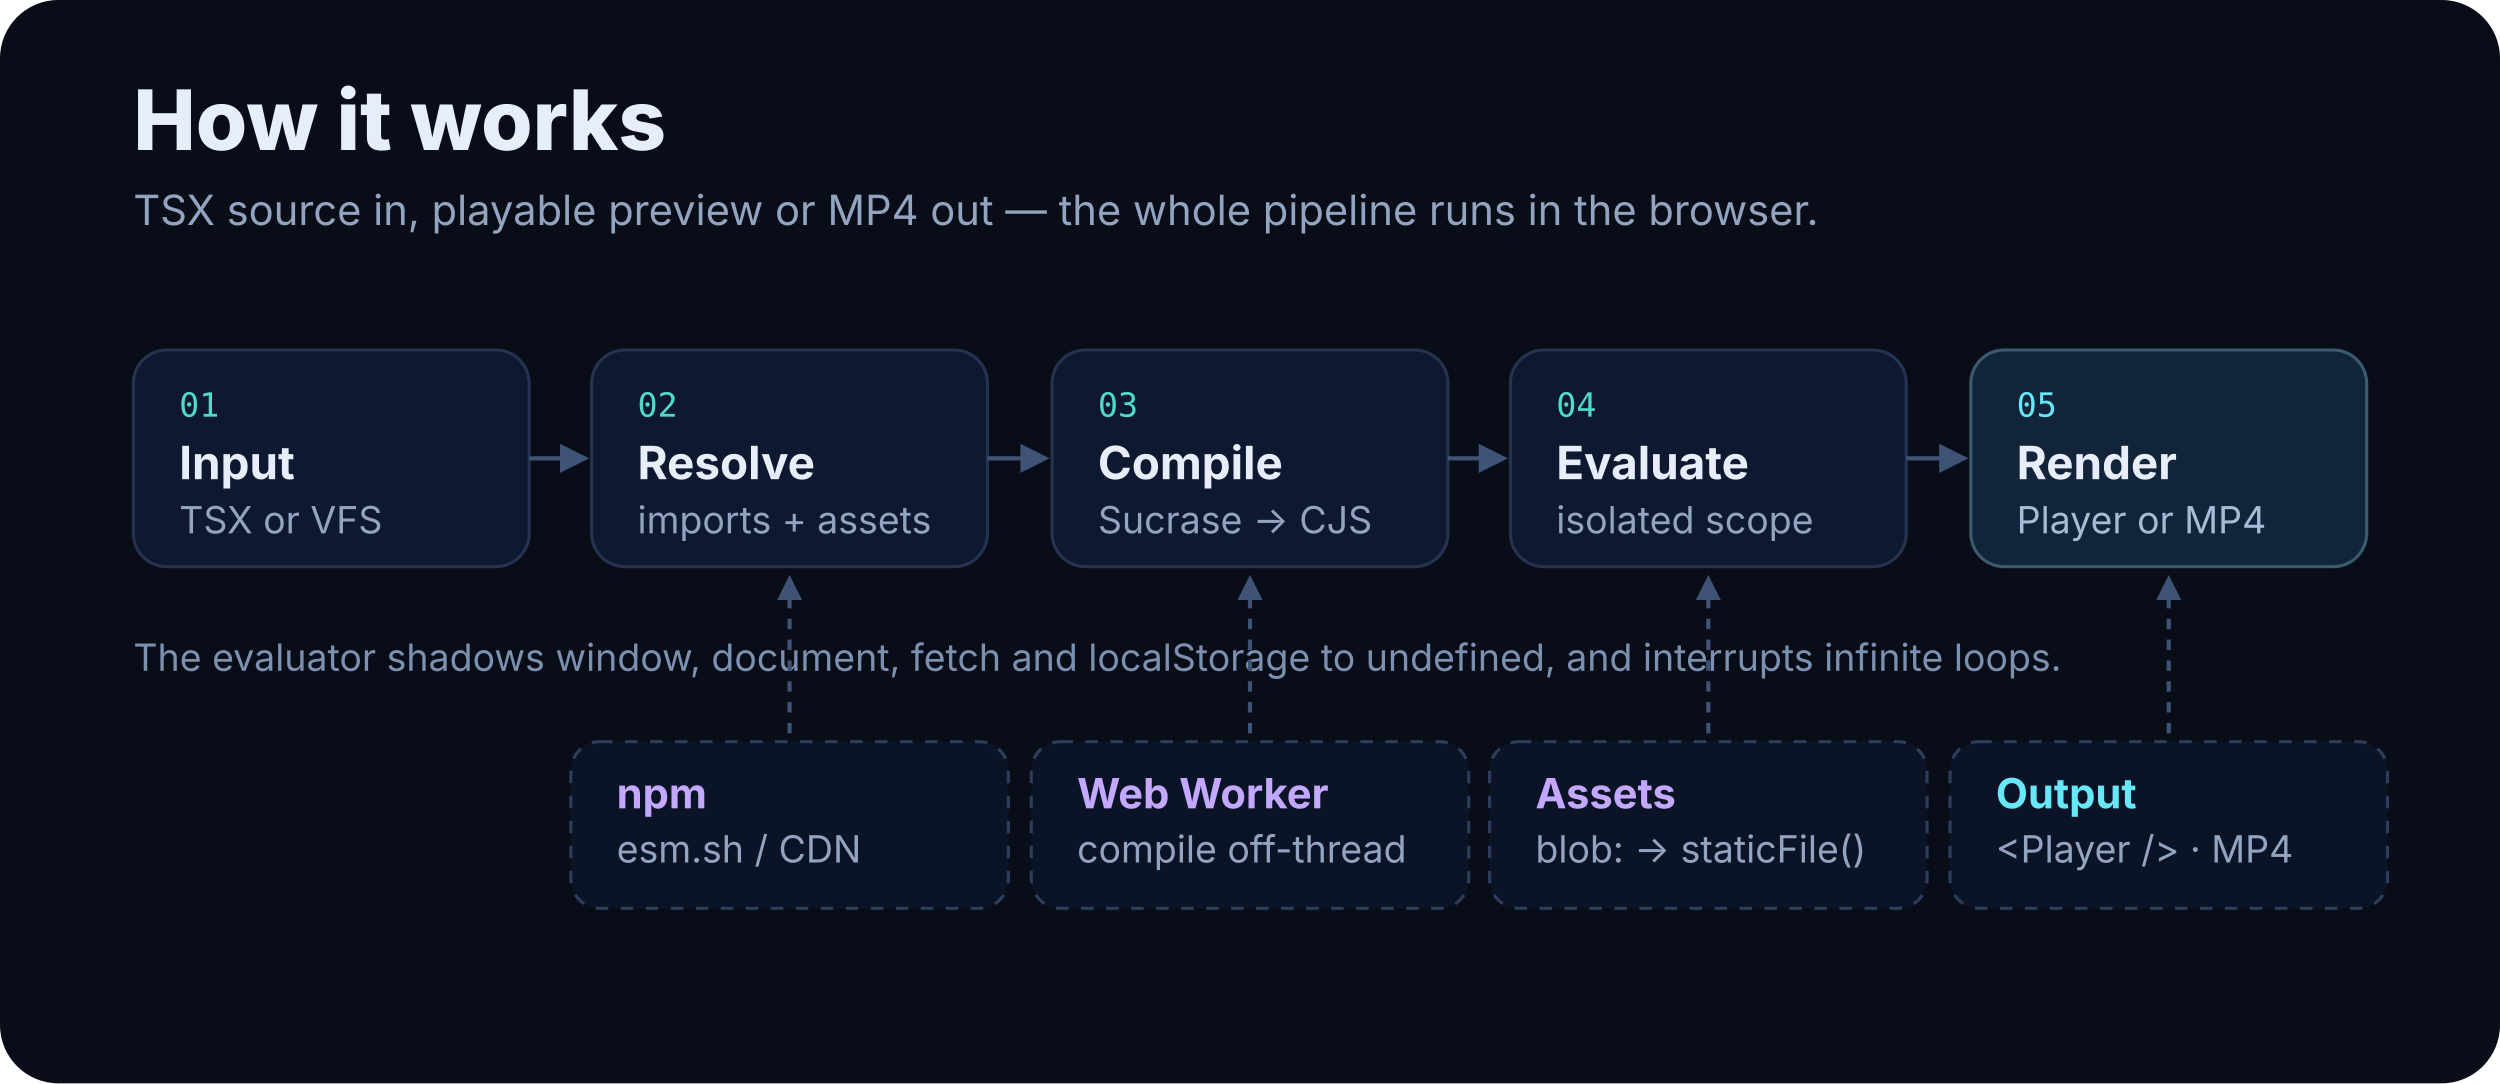
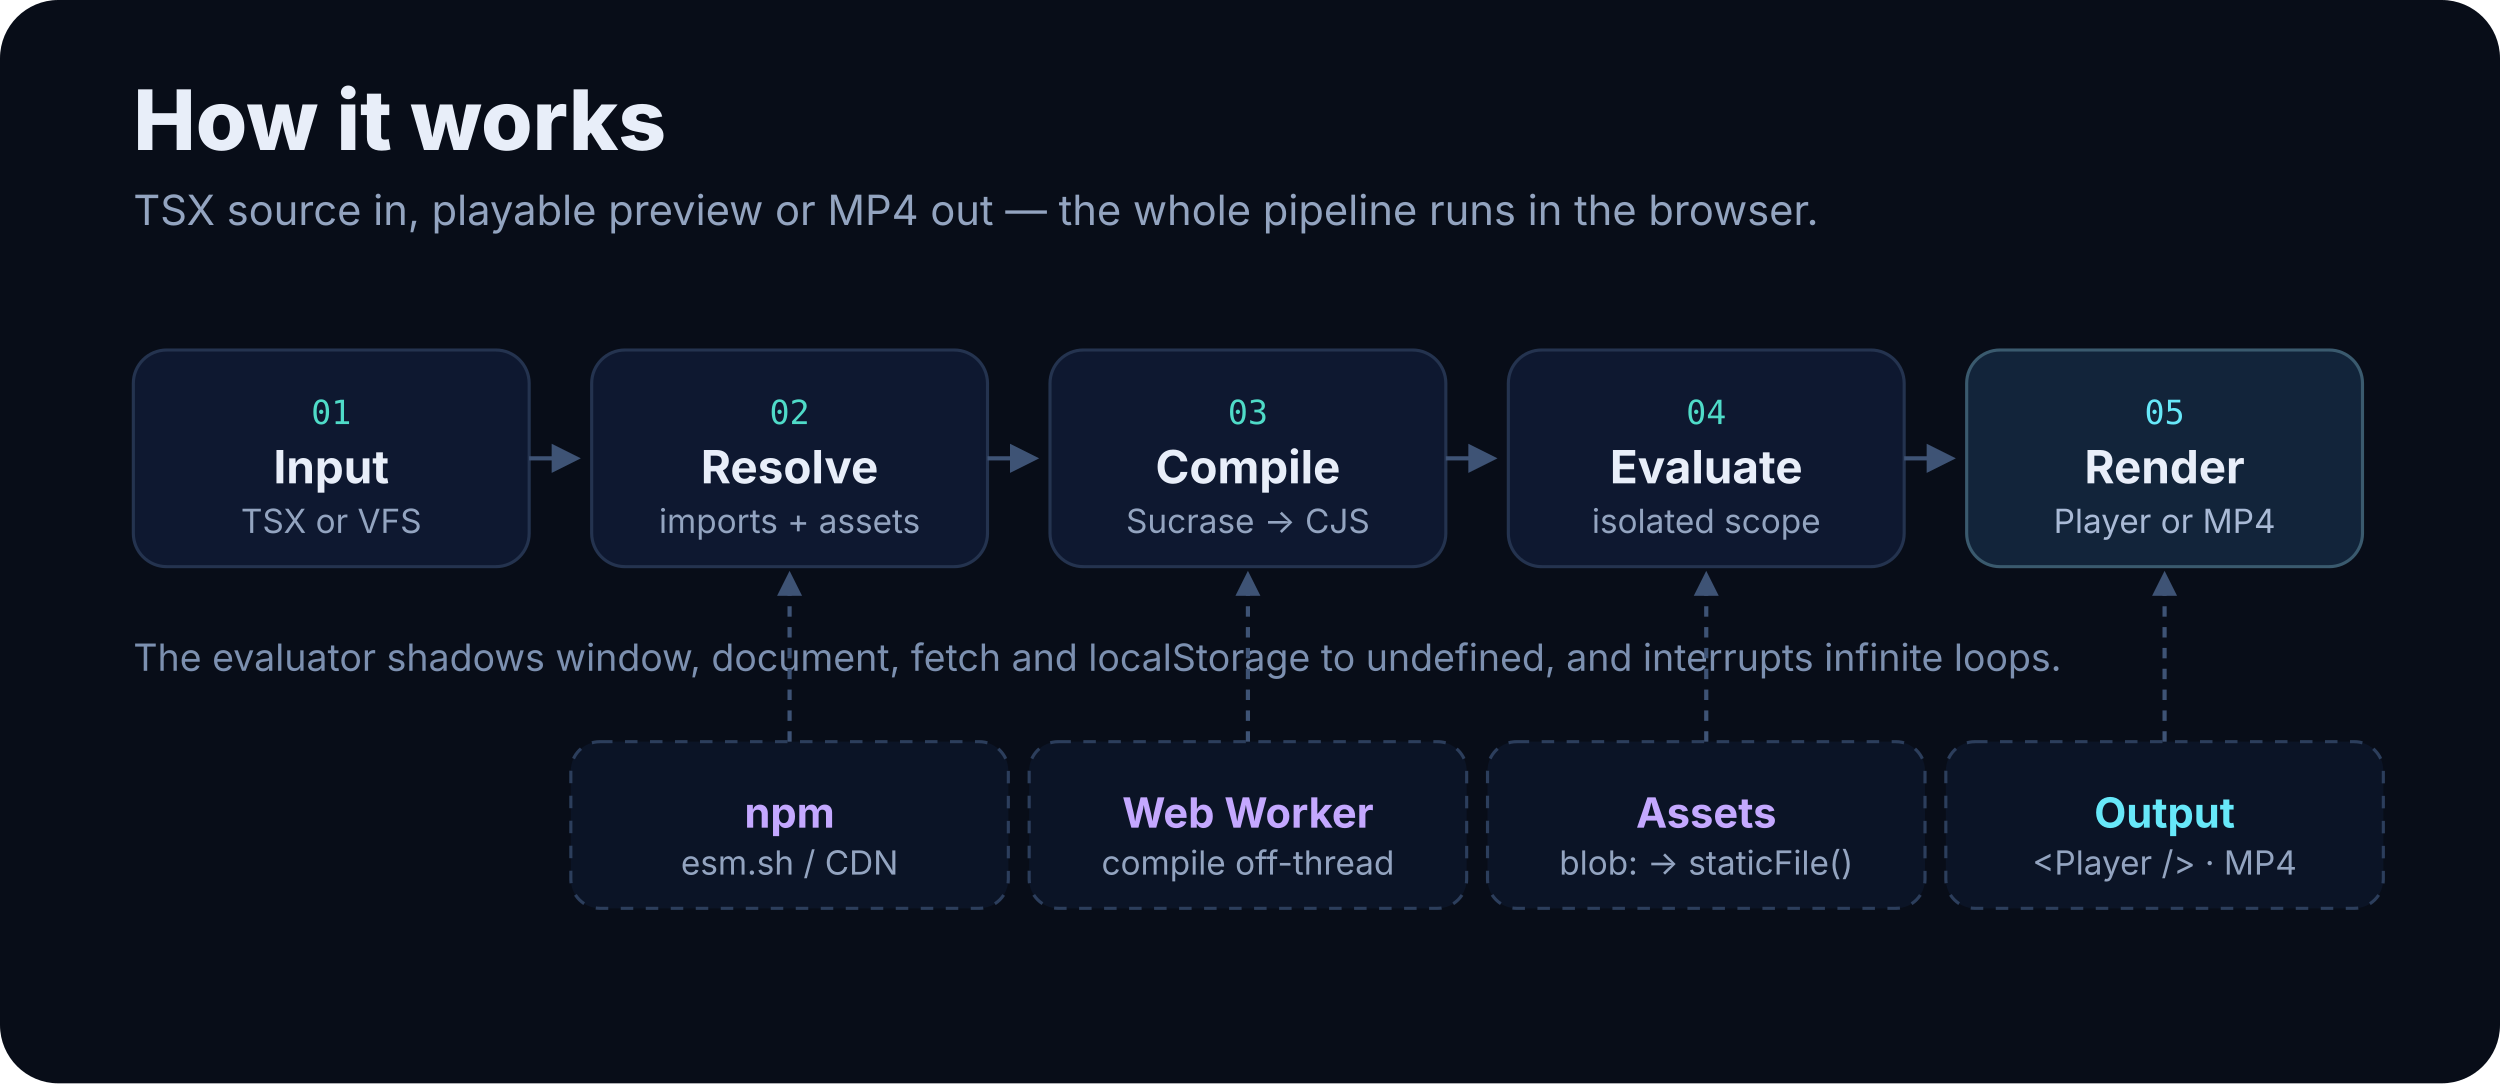
<svg xmlns="http://www.w3.org/2000/svg" width="1200" height="520" viewBox="0 0 1200 520" role="img" aria-labelledby="archTitle archDesc">
  <defs>
    <marker id="arrow" viewBox="0 0 10 10" refX="8" refY="5" markerWidth="7" markerHeight="7" orient="auto-start-reverse">
      <path d="M 0 0 L 10 5 L 0 10 z" fill="#3E5375" />
    </marker>
  </defs>
  <rect width="1200" height="520" rx="28" fill="#080D18" />
-   <text x="64" y="72" font-family="-apple-system, BlinkMacSystemFont, 'Segoe UI', PingFang SC, sans-serif" font-size="40" font-weight="800" fill="#E8EEF9">How it works</text>
-   <text x="64" y="108" font-family="-apple-system, BlinkMacSystemFont, 'Segoe UI', PingFang SC, sans-serif" font-size="20" fill="#93A4C0">TSX source in, playable preview or MP4 out — the whole pipeline runs in the browser.</text>
-   <g font-family="-apple-system, BlinkMacSystemFont, 'Segoe UI', PingFang SC, sans-serif">
-     <g>
-       <rect x="64" y="168" width="190" height="104" rx="16" fill="#0E1830" stroke="#24334F" stroke-width="1.5" />
-       <text x="86" y="200" font-family="ui-monospace, SFMono-Regular, Menlo, Consolas, monospace" font-size="16" fill="#4FDBC8">01</text>
-       <text x="86" y="230" font-size="22" font-weight="700" fill="#E8EEF9">Input</text>
-       <text x="86" y="256" font-size="18" fill="#93A4C0">TSX or VFS</text>
-     </g>
-     <g>
-       <rect x="284" y="168" width="190" height="104" rx="16" fill="#0E1830" stroke="#24334F" stroke-width="1.5" />
-       <text x="306" y="200" font-family="ui-monospace, SFMono-Regular, Menlo, Consolas, monospace" font-size="16" fill="#4FDBC8">02</text>
-       <text x="306" y="230" font-size="22" font-weight="700" fill="#E8EEF9">Resolve</text>
-       <text x="306" y="256" font-size="18" fill="#93A4C0">imports + assets</text>
-     </g>
-     <g>
-       <rect x="505" y="168" width="190" height="104" rx="16" fill="#0E1830" stroke="#24334F" stroke-width="1.5" />
-       <text x="527" y="200" font-family="ui-monospace, SFMono-Regular, Menlo, Consolas, monospace" font-size="16" fill="#4FDBC8">03</text>
-       <text x="527" y="230" font-size="22" font-weight="700" fill="#E8EEF9">Compile</text>
-       <text x="527" y="256" font-size="18" fill="#93A4C0">Sucrase → CJS</text>
-     </g>
-     <g>
-       <rect x="725" y="168" width="190" height="104" rx="16" fill="#0E1830" stroke="#24334F" stroke-width="1.5" />
-       <text x="747" y="200" font-family="ui-monospace, SFMono-Regular, Menlo, Consolas, monospace" font-size="16" fill="#4FDBC8">04</text>
-       <text x="747" y="230" font-size="22" font-weight="700" fill="#E8EEF9">Evaluate</text>
-       <text x="747" y="256" font-size="18" fill="#93A4C0">isolated scope</text>
-     </g>
-     <g>
-       <rect x="946" y="168" width="190" height="104" rx="16" fill="#12243A" stroke="#3A5A6E" stroke-width="1.5" />
-       <text x="968" y="200" font-family="ui-monospace, SFMono-Regular, Menlo, Consolas, monospace" font-size="16" fill="#67E8F9">05</text>
-       <text x="968" y="230" font-size="22" font-weight="700" fill="#E8EEF9">Render</text>
-       <text x="968" y="256" font-size="18" fill="#A9BAD6">Player or MP4</text>
-     </g>
+   <text x="64" y="72" font-family="ui-sans-serif, system-ui, -apple-system, BlinkMacSystemFont, sans-serif" font-size="40" font-weight="800" fill="#E8EEF9">How it works</text>
+   <text x="64" y="108" font-family="ui-sans-serif, system-ui, -apple-system, BlinkMacSystemFont, sans-serif" font-size="20" fill="#93A4C0">TSX source in, playable preview or MP4 out — the whole pipeline runs in the browser.</text>
+   <g font-family="ui-sans-serif, system-ui, -apple-system, BlinkMacSystemFont, sans-serif">
+     <rect x="64" y="168" width="190" height="104" rx="16" fill="#0E1830" stroke="#24334F" stroke-width="1.5" />
+     <text x="159" y="198" text-anchor="middle" dominant-baseline="central" font-family="ui-monospace, SFMono-Regular, Consolas, monospace" font-size="16" fill="#4FDBC8">01</text>
+     <text x="159" y="224" text-anchor="middle" dominant-baseline="central" font-size="22" font-weight="700" fill="#E8EEF9">Input</text>
+     <text x="159" y="250" text-anchor="middle" dominant-baseline="central" font-size="16" fill="#93A4C0">TSX or VFS</text>
+     <rect x="284" y="168" width="190" height="104" rx="16" fill="#0E1830" stroke="#24334F" stroke-width="1.5" />
+     <text x="379" y="198" text-anchor="middle" dominant-baseline="central" font-family="ui-monospace, SFMono-Regular, Consolas, monospace" font-size="16" fill="#4FDBC8">02</text>
+     <text x="379" y="224" text-anchor="middle" dominant-baseline="central" font-size="22" font-weight="700" fill="#E8EEF9">Resolve</text>
+     <text x="379" y="250" text-anchor="middle" dominant-baseline="central" font-size="16" fill="#93A4C0">imports + assets</text>
+     <rect x="504" y="168" width="190" height="104" rx="16" fill="#0E1830" stroke="#24334F" stroke-width="1.5" />
+     <text x="599" y="198" text-anchor="middle" dominant-baseline="central" font-family="ui-monospace, SFMono-Regular, Consolas, monospace" font-size="16" fill="#4FDBC8">03</text>
+     <text x="599" y="224" text-anchor="middle" dominant-baseline="central" font-size="22" font-weight="700" fill="#E8EEF9">Compile</text>
+     <text x="599" y="250" text-anchor="middle" dominant-baseline="central" font-size="16" fill="#93A4C0">Sucrase → CJS</text>
+     <rect x="724" y="168" width="190" height="104" rx="16" fill="#0E1830" stroke="#24334F" stroke-width="1.5" />
+     <text x="819" y="198" text-anchor="middle" dominant-baseline="central" font-family="ui-monospace, SFMono-Regular, Consolas, monospace" font-size="16" fill="#4FDBC8">04</text>
+     <text x="819" y="224" text-anchor="middle" dominant-baseline="central" font-size="22" font-weight="700" fill="#E8EEF9">Evaluate</text>
+     <text x="819" y="250" text-anchor="middle" dominant-baseline="central" font-size="16" fill="#93A4C0">isolated scope</text>
+     <rect x="944" y="168" width="190" height="104" rx="16" fill="#12243A" stroke="#3A5A6E" stroke-width="1.5" />
+     <text x="1039" y="198" text-anchor="middle" dominant-baseline="central" font-family="ui-monospace, SFMono-Regular, Consolas, monospace" font-size="16" fill="#67E8F9">05</text>
+     <text x="1039" y="224" text-anchor="middle" dominant-baseline="central" font-size="22" font-weight="700" fill="#E8EEF9">Render</text>
+     <text x="1039" y="250" text-anchor="middle" dominant-baseline="central" font-size="16" fill="#A9BAD6">Player or MP4</text>
  </g>
  <g stroke="#3E5375" stroke-width="2" marker-end="url(#arrow)">
-     <line x1="254" y1="220" x2="280" y2="220" />
-     <line x1="474" y1="220" x2="501" y2="220" />
-     <line x1="695" y1="220" x2="721" y2="220" />
-     <line x1="915" y1="220" x2="942" y2="220" />
+     <line x1="254" y1="220" x2="276" y2="220" />
+     <line x1="474" y1="220" x2="496" y2="220" />
+     <line x1="694" y1="220" x2="716" y2="220" />
+     <line x1="914" y1="220" x2="936" y2="220" />
  </g>
-   <text x="64" y="322" font-family="-apple-system, BlinkMacSystemFont, 'Segoe UI', PingFang SC, sans-serif" font-size="18" fill="#7C90B0">The evaluator shadows window, document, fetch and localStorage to undefined, and interrupts infinite loops.</text>
-   <g font-family="-apple-system, BlinkMacSystemFont, 'Segoe UI', PingFang SC, sans-serif" font-size="18">
+   <text x="64" y="322" font-family="ui-sans-serif, system-ui, -apple-system, BlinkMacSystemFont, sans-serif" font-size="18" fill="#7C90B0">The evaluator shadows window, document, fetch and localStorage to undefined, and interrupts infinite loops.</text>
+   <g font-family="ui-sans-serif, system-ui, -apple-system, BlinkMacSystemFont, sans-serif" font-size="18">
    <rect x="274" y="356" width="210" height="80" rx="14" fill="#0B1426" stroke="#2C3E5C" stroke-width="1.5" stroke-dasharray="6 6" />
-     <text x="296" y="388" font-size="20" font-weight="700" fill="#C4A8FF">npm</text>
-     <text x="296" y="414" fill="#93A4C0">esm.sh / CDN</text>
-     <rect x="495" y="356" width="210" height="80" rx="14" fill="#0B1426" stroke="#2C3E5C" stroke-width="1.5" stroke-dasharray="6 6" />
-     <text x="517" y="388" font-size="20" font-weight="700" fill="#C4A8FF">Web Worker</text>
-     <text x="517" y="414" fill="#93A4C0">compile off-thread</text>
-     <rect x="715" y="356" width="210" height="80" rx="14" fill="#0B1426" stroke="#2C3E5C" stroke-width="1.5" stroke-dasharray="6 6" />
-     <text x="737" y="388" font-size="20" font-weight="700" fill="#C4A8FF">Assets</text>
-     <text x="737" y="414" fill="#93A4C0">blob: → staticFile()</text>
-     <rect x="936" y="356" width="210" height="80" rx="14" fill="#0B1426" stroke="#2C3E5C" stroke-width="1.5" stroke-dasharray="6 6" />
-     <text x="958" y="388" font-size="20" font-weight="700" fill="#67E8F9">Output</text>
-     <text x="958" y="414" fill="#93A4C0">&lt;Player /&gt; · MP4</text>
+     <text x="379" y="390" text-anchor="middle" dominant-baseline="central" font-size="20" font-weight="700" fill="#C4A8FF">npm</text>
+     <text x="379" y="414" text-anchor="middle" dominant-baseline="central" font-size="16" fill="#93A4C0">esm.sh / CDN</text>
+     <rect x="494" y="356" width="210" height="80" rx="14" fill="#0B1426" stroke="#2C3E5C" stroke-width="1.5" stroke-dasharray="6 6" />
+     <text x="599" y="390" text-anchor="middle" dominant-baseline="central" font-size="20" font-weight="700" fill="#C4A8FF">Web Worker</text>
+     <text x="599" y="414" text-anchor="middle" dominant-baseline="central" font-size="16" fill="#93A4C0">compile off-thread</text>
+     <rect x="714" y="356" width="210" height="80" rx="14" fill="#0B1426" stroke="#2C3E5C" stroke-width="1.5" stroke-dasharray="6 6" />
+     <text x="819" y="390" text-anchor="middle" dominant-baseline="central" font-size="20" font-weight="700" fill="#C4A8FF">Assets</text>
+     <text x="819" y="414" text-anchor="middle" dominant-baseline="central" font-size="16" fill="#93A4C0">blob: → staticFile()</text>
+     <rect x="934" y="356" width="210" height="80" rx="14" fill="#0B1426" stroke="#2C3E5C" stroke-width="1.5" stroke-dasharray="6 6" />
+     <text x="1039" y="390" text-anchor="middle" dominant-baseline="central" font-size="20" font-weight="700" fill="#67E8F9">Output</text>
+     <text x="1039" y="414" text-anchor="middle" dominant-baseline="central" font-size="16" fill="#93A4C0">&lt;Player /&gt; · MP4</text>
  </g>
  <g stroke="#3E5375" stroke-width="2" stroke-dasharray="5 5">
-     <line x1="379" y1="352" x2="379" y2="286" />
-     <line x1="600" y1="352" x2="600" y2="286" />
-     <line x1="820" y1="352" x2="820" y2="286" />
-     <line x1="1041" y1="352" x2="1041" y2="286" />
+     <line x1="379" y1="356" x2="379" y2="284" />
+     <line x1="599" y1="356" x2="599" y2="284" />
+     <line x1="819" y1="356" x2="819" y2="284" />
+     <line x1="1039" y1="356" x2="1039" y2="284" />
  </g>
  <g fill="#3E5375">
-     <polygon points="373,288 385,288 379,276" />
-     <polygon points="594,288 606,288 600,276" />
-     <polygon points="814,288 826,288 820,276" />
-     <polygon points="1035,288 1047,288 1041,276" />
+     <polygon points="373,286 385,286 379,274" />
+     <polygon points="593,286 605,286 599,274" />
+     <polygon points="813,286 825,286 819,274" />
+     <polygon points="1033,286 1045,286 1039,274" />
  </g>
</svg>
